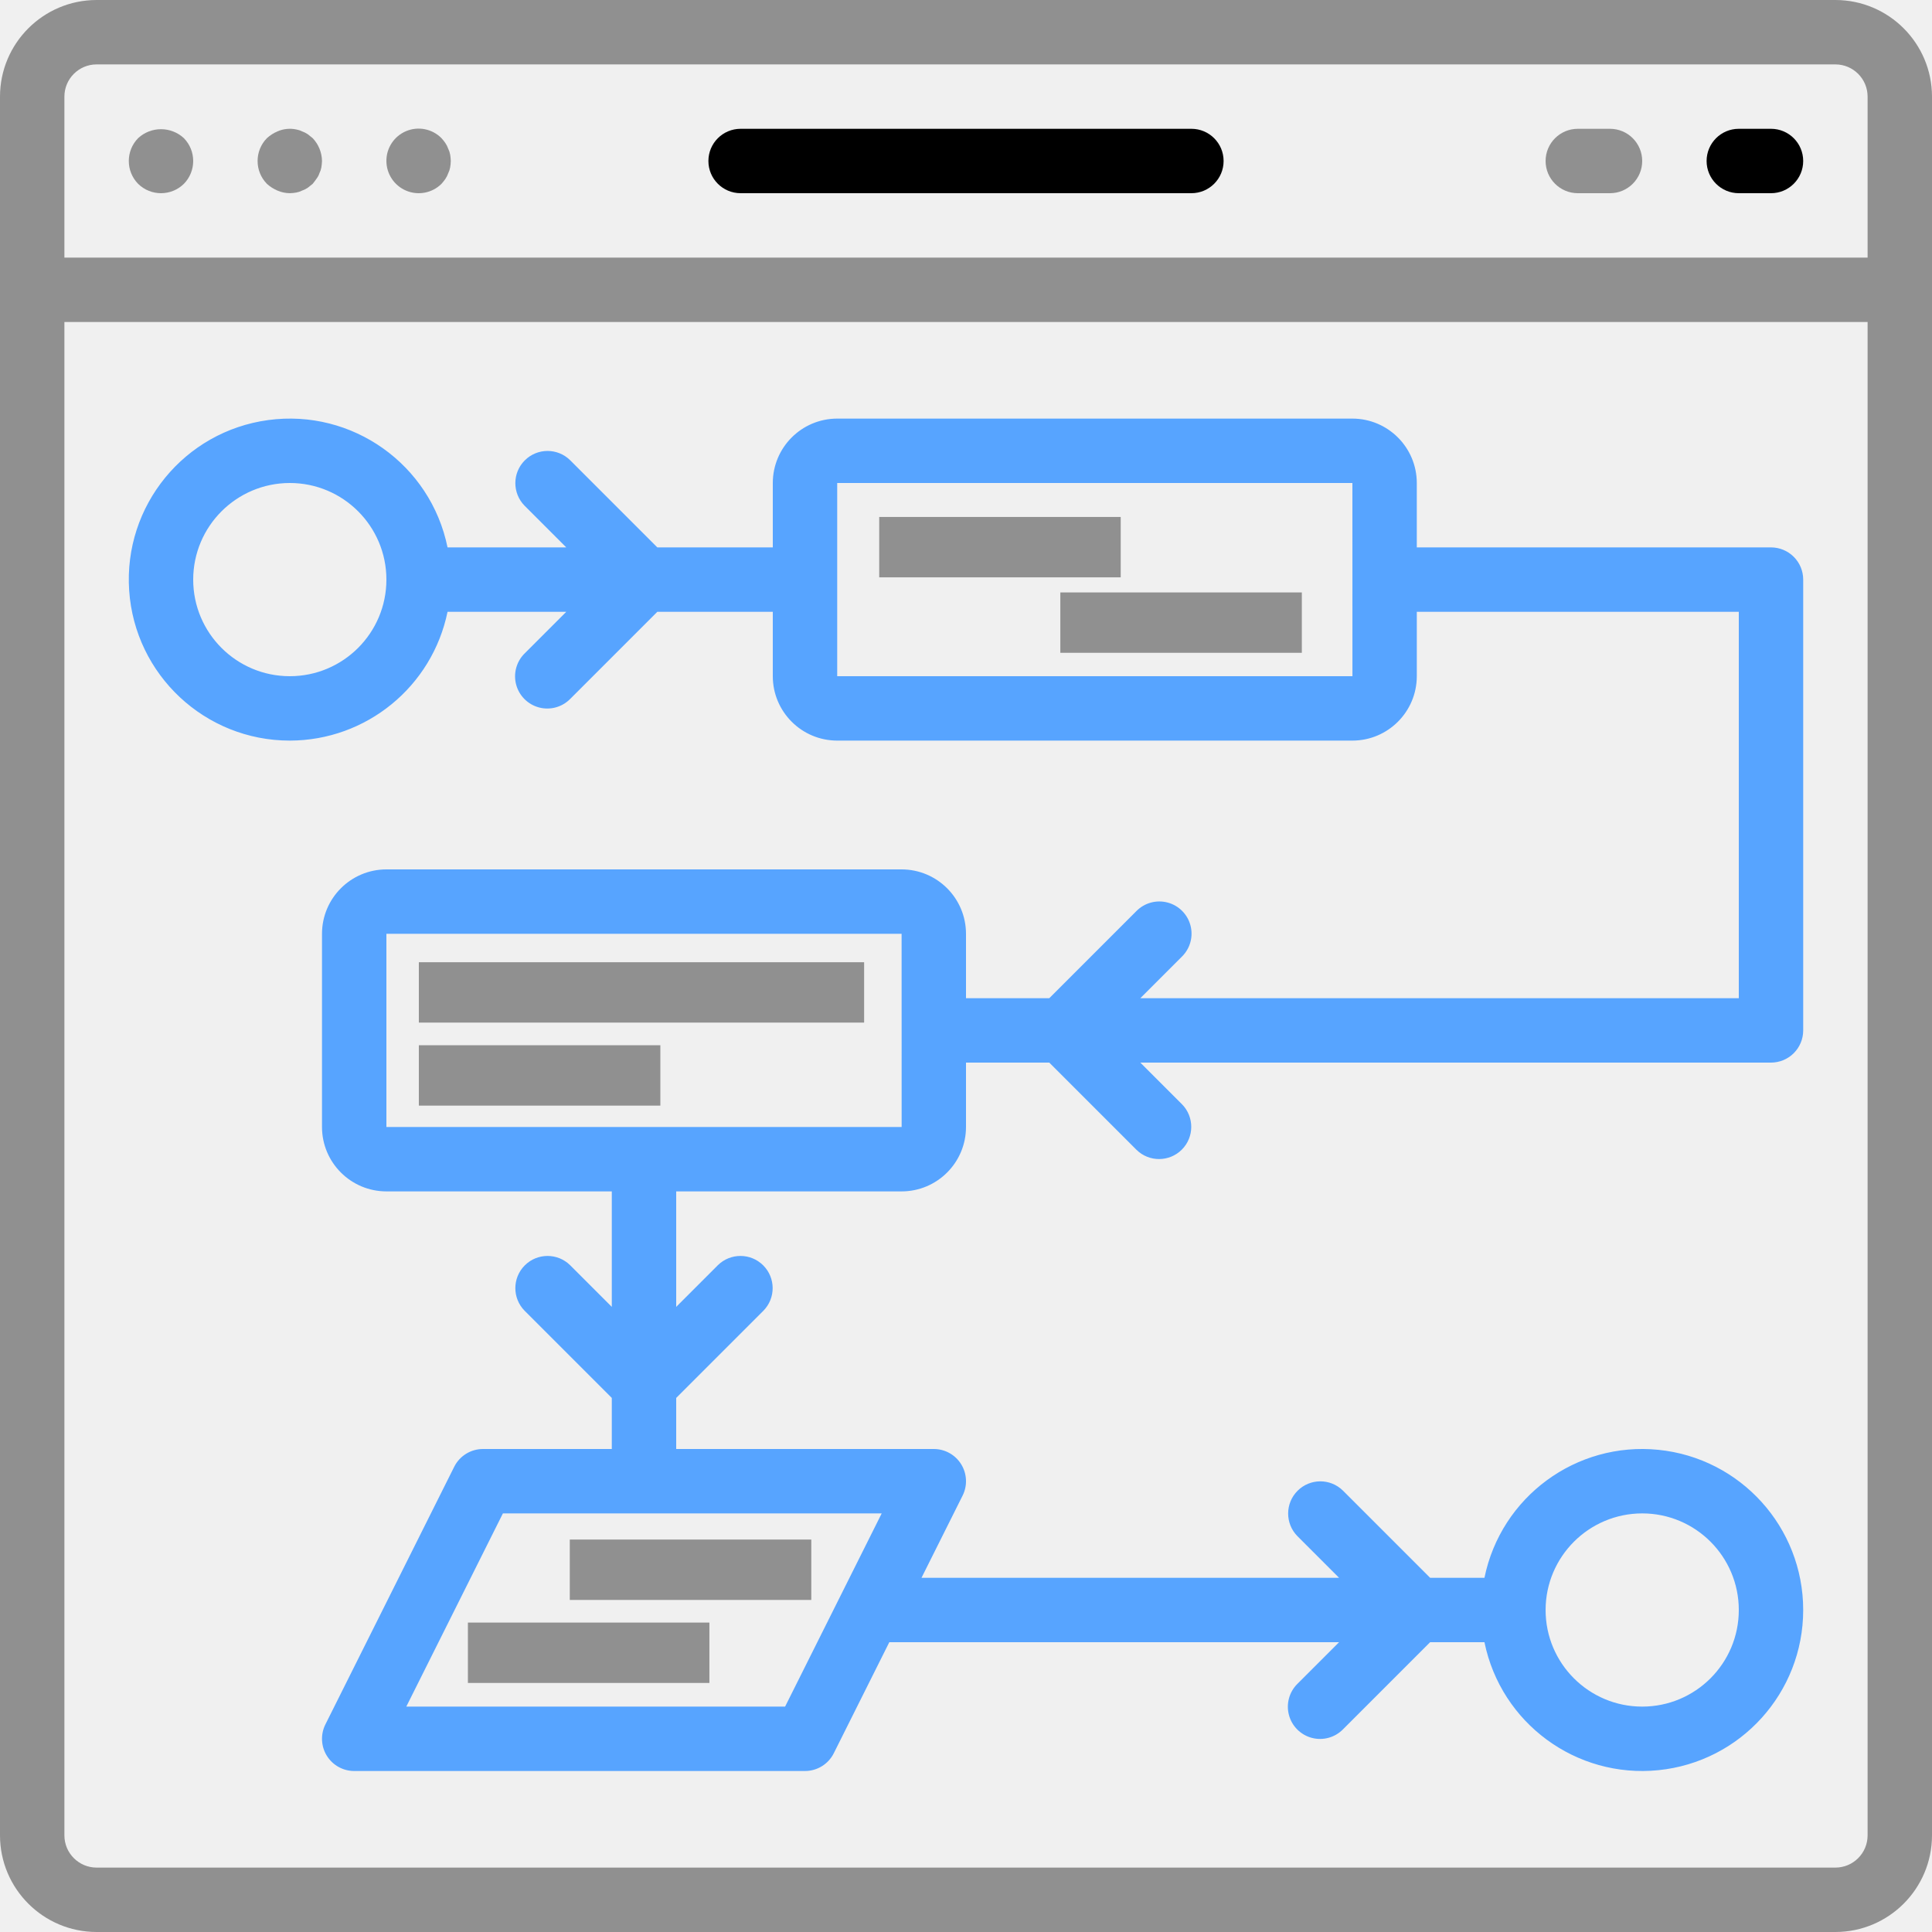
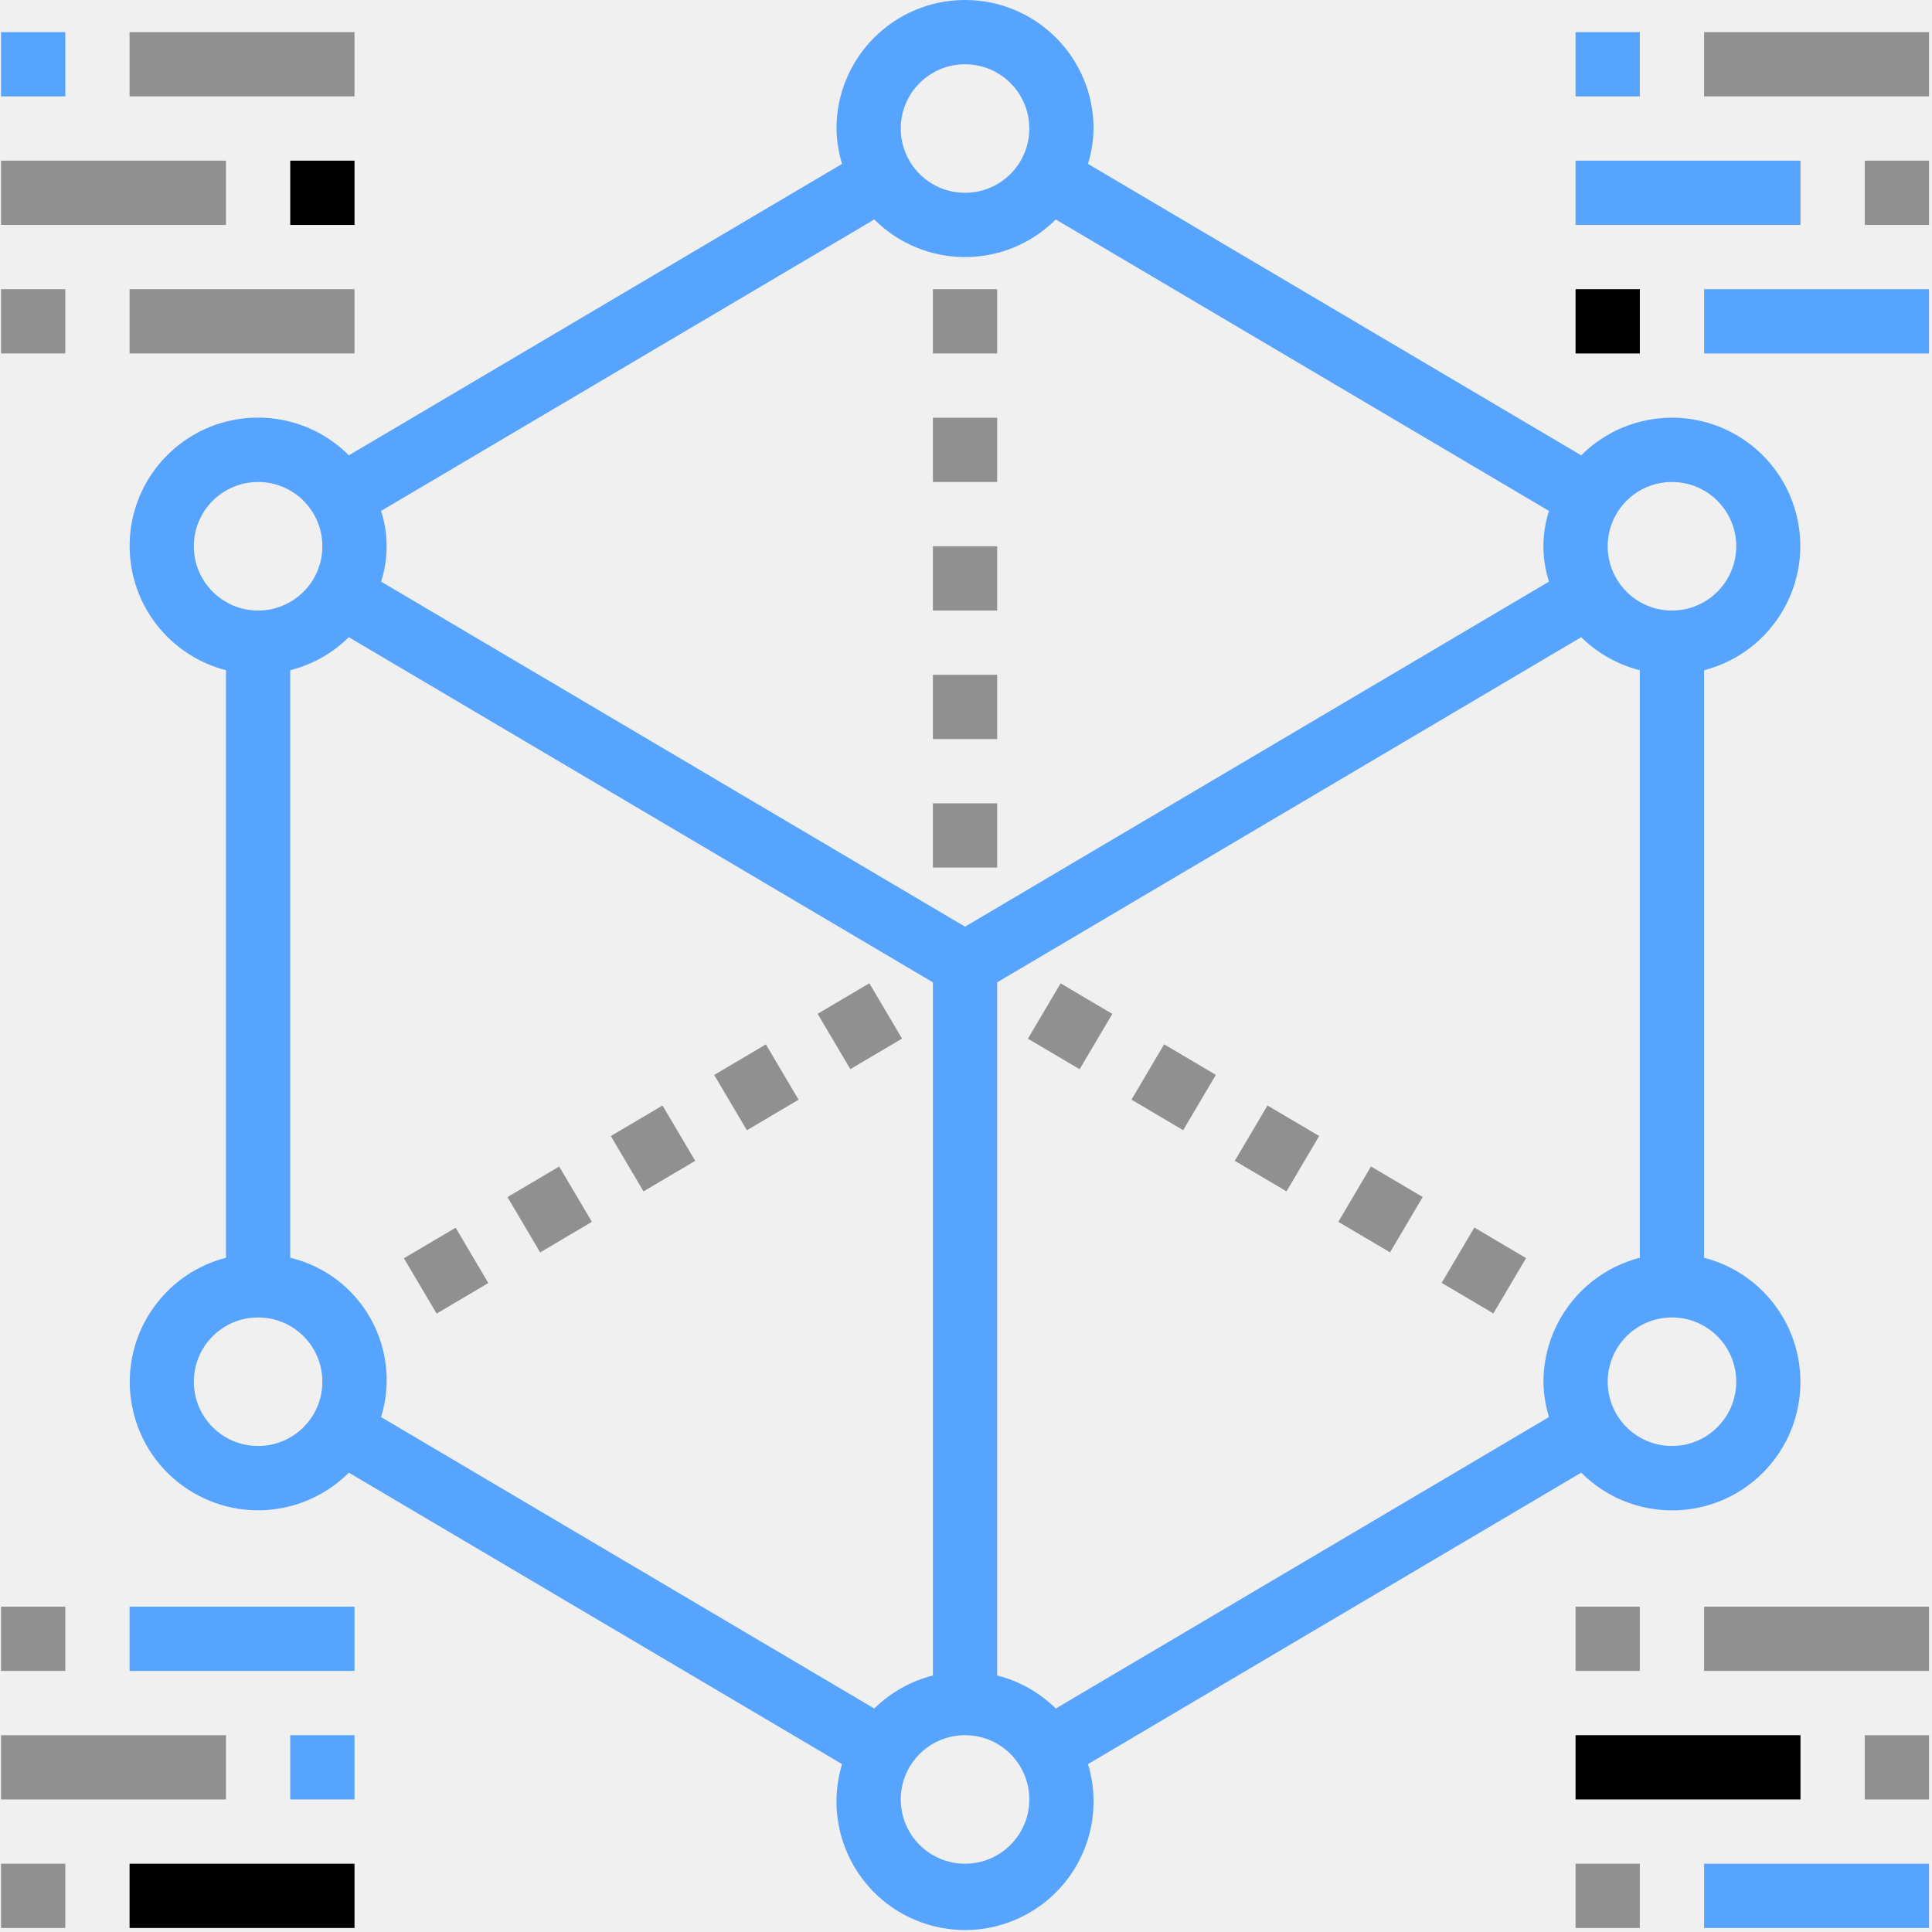
- <svg xmlns="http://www.w3.org/2000/svg" width="512" height="512" viewBox="0 0 512 512" fill="none">
-   <path d="M486.4 0H25.6C11.468 0.015 0.015 11.468 0 25.6V486.4C0.015 500.532 11.468 511.985 25.6 512H486.4C500.532 511.985 511.985 500.532 512 486.4V25.6C511.985 11.468 500.532 0.015 486.4 0ZM494.933 486.4C494.928 491.111 491.111 494.929 486.4 494.933H25.6C20.89 494.927 17.073 491.11 17.067 486.4V85.333H494.934V486.4H494.933ZM494.933 68.267H17.067V25.6C17.073 20.89 20.89 17.073 25.6 17.067H486.4C491.111 17.072 494.929 20.889 494.933 25.6V68.267V68.267Z" fill="#909090" />
-   <path d="M36.608 36.608C33.308 39.973 33.308 45.361 36.608 48.725C39.973 52.025 45.361 52.025 48.725 48.725C52.025 45.36 52.025 39.973 48.725 36.608C45.304 33.449 40.029 33.449 36.608 36.608Z" fill="#909090" />
-   <path d="M81.579 35.583C81.103 35.259 80.586 35 80.041 34.812C79.557 34.566 79.039 34.395 78.504 34.304C76.841 33.956 75.111 34.133 73.554 34.812C72.521 35.246 71.57 35.853 70.741 36.608C67.441 39.973 67.441 45.361 70.741 48.725C71.571 49.477 72.522 50.083 73.554 50.517C74.581 50.955 75.684 51.187 76.8 51.2C77.371 51.184 77.941 51.127 78.504 51.029C79.039 50.934 79.557 50.761 80.041 50.516C80.585 50.328 81.103 50.069 81.579 49.745C82.004 49.407 82.429 49.066 82.858 48.724C83.199 48.295 83.541 47.87 83.879 47.357C84.219 46.922 84.48 46.432 84.65 45.907C84.895 45.422 85.068 44.904 85.162 44.369C85.26 43.806 85.317 43.236 85.333 42.665C85.3 40.406 84.416 38.243 82.858 36.606C82.429 36.267 82.004 35.925 81.579 35.583Z" fill="#909090" />
-   <path d="M118.783 39.421C118.595 38.878 118.335 38.363 118.012 37.888C117.7 37.44 117.359 37.012 116.991 36.608C114.55 34.147 110.862 33.407 107.66 34.736C104.458 36.065 102.379 39.2 102.399 42.667C102.413 46.117 104.495 49.223 107.681 50.546C110.868 51.869 114.537 51.152 116.991 48.726C117.357 48.321 117.698 47.893 118.012 47.447C118.336 46.971 118.595 46.454 118.783 45.909C119.028 45.424 119.201 44.906 119.295 44.371C119.393 43.808 119.45 43.238 119.466 42.667C119.446 42.094 119.389 41.524 119.295 40.959C119.201 40.424 119.028 39.906 118.783 39.421Z" fill="#909090" />
-   <path d="M315.733 34.133H196.267C191.554 34.133 187.734 37.953 187.734 42.666C187.734 47.379 191.554 51.199 196.267 51.199H315.734C320.447 51.199 324.267 47.379 324.267 42.666C324.267 37.953 320.446 34.133 315.733 34.133Z" fill="black" />
-   <path d="M469.333 34.133H460.8C456.087 34.133 452.267 37.953 452.267 42.666C452.267 47.379 456.088 51.199 460.8 51.199H469.333C474.046 51.199 477.866 47.379 477.866 42.666C477.866 37.953 474.046 34.133 469.333 34.133Z" fill="black" />
-   <path d="M426.667 34.133H418.134C413.421 34.133 409.601 37.953 409.601 42.666C409.601 47.379 413.421 51.199 418.134 51.199H426.667C431.38 51.199 435.2 47.379 435.2 42.666C435.2 37.953 431.38 34.133 426.667 34.133Z" fill="#909090" />
-   <path d="M76.8 196.267C97.065 196.239 114.524 181.984 118.604 162.134H150.066L139.032 173.168C136.856 175.319 135.999 178.471 136.785 181.428C137.571 184.385 139.881 186.695 142.838 187.481C145.795 188.267 148.947 187.41 151.098 185.234L174.198 162.134H204.798V179.2C204.807 188.622 212.443 196.257 221.865 196.267H358.4C367.822 196.258 375.457 188.622 375.467 179.2V162.133H460.8V264.533H302.2L313.234 253.499C315.412 251.348 316.271 248.195 315.485 245.237C314.699 242.279 312.388 239.968 309.43 239.182C306.472 238.396 303.319 239.255 301.168 241.433L278.068 264.533H256V247.466C255.991 238.044 248.355 230.409 238.933 230.399H102.4C92.978 230.408 85.343 238.044 85.333 247.466V298.666C85.342 308.088 92.978 315.723 102.4 315.733H162.133V346.333L151.1 335.3C147.762 332.004 142.389 332.021 139.071 335.338C135.754 338.655 135.737 344.028 139.033 347.367L162.133 370.467V384H128C124.768 383.999 121.812 385.825 120.367 388.717L86.234 456.984C84.912 459.629 85.053 462.771 86.608 465.287C88.163 467.803 90.91 469.334 93.867 469.334H213.334C216.566 469.335 219.522 467.509 220.967 464.617L235.675 435.2H354.867L343.833 446.234C341.655 448.385 340.796 451.538 341.582 454.496C342.368 457.454 344.679 459.765 347.637 460.551C350.595 461.337 353.748 460.478 355.899 458.3L378.999 435.2H393.395C397.776 456.661 417.695 471.319 439.488 469.117C461.281 466.916 477.866 448.57 477.866 426.666C477.866 404.762 461.28 386.417 439.488 384.215C417.695 382.014 397.776 396.671 393.395 418.132H379L355.9 395.032C352.562 391.736 347.189 391.752 343.871 395.07C340.554 398.387 340.537 403.76 343.833 407.099L354.866 418.133H244.208L255.1 396.35C256.423 393.705 256.281 390.563 254.726 388.047C253.171 385.531 250.424 384 247.467 384H179.2V370.467L202.3 347.367C205.596 344.029 205.58 338.656 202.262 335.338C198.944 332.02 193.572 332.004 190.233 335.3L179.2 346.333V315.733H238.933C248.355 315.724 255.99 308.088 256 298.666V281.6H278.067L301.167 304.7C304.505 307.996 309.878 307.98 313.196 304.662C316.513 301.345 316.53 295.972 313.234 292.633L302.2 281.6H469.333C471.596 281.601 473.767 280.702 475.368 279.101C476.968 277.501 477.867 275.33 477.867 273.066V153.6C477.868 151.337 476.969 149.166 475.368 147.565C473.768 145.965 471.597 145.066 469.333 145.066H375.466V128C375.457 118.578 367.821 110.943 358.399 110.933H221.867C212.445 110.942 204.81 118.578 204.8 128V145.067H174.2L151.1 121.967C147.762 118.671 142.389 118.687 139.071 122.005C135.754 125.322 135.737 130.695 139.033 134.034L150.066 145.068H118.604C114.113 123.068 93.34 108.313 71.089 111.319C48.838 114.324 32.723 134.061 34.229 156.464C35.735 178.867 54.347 196.267 76.8 196.267ZM435.2 401.067C449.338 401.067 460.8 412.528 460.8 426.667C460.8 440.806 449.338 452.267 435.2 452.267C421.062 452.267 409.6 440.806 409.6 426.667C409.615 412.535 421.068 401.082 435.2 401.067ZM233.658 401.067L208.058 452.267H107.675L133.275 401.067H233.658ZM102.4 298.667V247.467H238.933L238.939 273.036L238.933 273.067L238.939 273.098L238.945 298.667H102.4V298.667ZM221.867 128H358.4L358.406 153.569L358.4 153.6L358.406 153.631L358.412 179.2H221.867V128ZM76.8 128C90.938 128 102.4 139.461 102.4 153.6C102.4 167.738 90.938 179.2 76.8 179.2C62.662 179.2 51.2 167.739 51.2 153.6C51.215 139.468 62.668 128.015 76.8 128Z" fill="#57A4FF" />
-   <path d="M233 137H297V153H233V137Z" fill="#909090" />
-   <path d="M281 157H345V173H281V157Z" fill="#909090" />
-   <path d="M111 255H229V271H111V255Z" fill="#909090" />
-   <path d="M151 408H215V424H151V408Z" fill="#909090" />
-   <path d="M124 430H188V446H124V430Z" fill="#909090" />
-   <path d="M111 277H175V293H111V277Z" fill="#909090" />
+ <svg xmlns="http://www.w3.org/2000/svg" width="481" height="481" viewBox="0 0 481 481" fill="none">
+   <g clip-path="url(#clip0)">
+     <path d="M56.259 432H0.259V448H56.259V432Z" fill="#909090" />
+     <path d="M88.259 400H32.259V416H88.259V400Z" fill="#57A4FF" />
+     <path d="M16.259 400H0.259V416H16.259V400Z" fill="#909090" />
+     <path d="M88.259 464H32.259V480H88.259V464Z" fill="black" />
+     <path d="M16.259 464H0.259V480H16.259V464Z" fill="#909090" />
+     <path d="M88.259 432H72.259V448H88.259V432Z" fill="#57A4FF" />
+     <path d="M448.259 432H392.259V448H448.259V432Z" fill="black" />
+     <path d="M480.259 400H424.259V416H480.259V400Z" fill="#909090" />
+     <path d="M408.259 400H392.259V416H408.259V400Z" fill="#909090" />
+     <path d="M480.259 464H424.259V480H480.259V464Z" fill="#57A4FF" />
+     <path d="M408.259 464H392.259V480H408.259V464Z" fill="#909090" />
+     <path d="M480.259 432H464.259V448H480.259V432Z" fill="#909090" />
+     <path d="M56.259 40H0.259V56H56.259V40Z" fill="#909090" />
+     <path d="M88.259 8H32.259V24H88.259V8Z" fill="#909090" />
+     <path d="M16.259 8H0.259V24H16.259V8Z" fill="#57A4FF" />
+     <path d="M88.259 72H32.259V88H88.259V72Z" fill="#909090" />
+     <path d="M16.259 72H0.259V88H16.259V72Z" fill="#909090" />
+     <path d="M88.259 40H72.259V56H88.259V40Z" fill="black" />
+     <path d="M448.259 40H392.259V56H448.259V40Z" fill="#57A4FF" />
+     <path d="M480.259 8H424.259V24H480.259V8Z" fill="#909090" />
+     <path d="M408.259 8H392.259V24H408.259V8Z" fill="#57A4FF" />
+     <path d="M480.259 72H424.259V88H480.259V72Z" fill="#57A4FF" />
+     <path d="M408.259 72H392.259V88H408.259V72Z" fill="black" />
+     <path d="M480.259 40H464.259V56H480.259V40Z" fill="#909090" />
+     <path d="M438.919 321.518C434.872 317.46 429.809 314.565 424.259 313.136V166.864C441.34 162.45 451.609 145.025 447.195 127.944C442.781 110.863 425.356 100.594 408.275 105.008C402.747 106.437 397.703 109.321 393.668 113.36L270.875 40.8C271.748 37.946 272.214 34.984 272.259 32C272.259 14.327 257.932 0 240.259 0C222.586 0 208.259 14.327 208.259 32C208.304 34.984 208.77 37.946 209.643 40.8L86.851 113.36C74.391 100.864 54.16 100.835 41.664 113.295C29.168 125.755 29.139 145.986 41.599 158.482C45.646 162.54 50.709 165.435 56.259 166.864V313.136C39.178 317.55 28.909 334.975 33.323 352.056C37.737 369.137 55.162 379.406 72.243 374.992C77.771 373.563 82.815 370.679 86.85 366.64L209.642 439.2C204.501 456.109 214.04 473.984 230.949 479.125C247.858 484.266 265.733 474.727 270.874 457.818C272.719 451.749 272.719 445.269 270.874 439.2L393.666 366.64C406.126 379.136 426.357 379.165 438.853 366.705C451.35 354.245 451.379 334.014 438.919 321.518ZM416.259 120C425.096 120 432.259 127.163 432.259 136C432.259 144.837 425.096 152 416.259 152C407.422 152 400.259 144.837 400.259 136C400.259 127.163 407.422 120 416.259 120ZM240.259 16C249.096 16 256.259 23.163 256.259 32C256.259 40.837 249.096 48 240.259 48C231.422 48 224.259 40.837 224.259 32C224.259 23.163 231.422 16 240.259 16ZM94.875 127.2L217.667 54.64C230.14 67.117 250.365 67.121 262.843 54.648C262.846 54.645 262.849 54.642 262.851 54.64L385.643 127.2C383.798 132.922 383.798 139.078 385.643 144.8L240.259 230.704L94.875 144.8C96.72 139.078 96.72 132.922 94.875 127.2ZM48.259 136C48.259 127.163 55.422 120 64.259 120C73.096 120 80.259 127.163 80.259 136C80.259 144.837 73.096 152 64.259 152C55.422 152 48.259 144.837 48.259 136ZM64.259 360C55.422 360 48.259 352.837 48.259 344C48.259 335.163 55.422 328 64.259 328C73.096 328 80.259 335.163 80.259 344C80.259 352.837 73.095 360 64.259 360ZM94.875 352.8C99.965 336.273 90.694 318.749 74.167 313.658C73.537 313.464 72.9 313.29 72.259 313.136V166.864C77.767 165.472 82.802 162.633 86.843 158.64L232.259 244.568V417.136C226.75 418.529 221.712 421.369 217.667 425.36L94.875 352.8ZM240.259 464C231.422 464 224.259 456.837 224.259 448C224.259 439.163 231.422 432 240.259 432C249.096 432 256.259 439.163 256.259 448C256.259 456.837 249.095 464 240.259 464ZM384.259 344C384.304 346.984 384.77 349.946 385.643 352.8L262.851 425.36C258.806 421.369 253.768 418.529 248.259 417.136V244.568L393.667 158.64C397.712 162.631 402.75 165.47 408.259 166.864V313.136C394.173 316.773 384.313 329.453 384.259 344ZM416.259 360C407.422 360 400.259 352.837 400.259 344C400.259 335.163 407.422 328 416.259 328C425.096 328 432.259 335.163 432.259 344C432.259 352.837 425.095 360 416.259 360Z" fill="#57A4FF" />
+     <path d="M190.678 260.015L177.806 267.623L185.947 281.397L198.819 273.79L190.678 260.015Z" fill="#909090" />
+     <path d="M164.944 275.23L152.072 282.837L160.213 296.612L173.085 289.004L164.944 275.23Z" fill="#909090" />
+     <path d="M216.434 244.799L203.562 252.406L211.702 266.181L224.574 258.573L216.434 244.799Z" fill="#909090" />
+     <path d="M139.218 290.422L126.346 298.03L134.487 311.804L147.359 304.196L139.218 290.422Z" fill="#909090" />
+     <path d="M113.435 305.656L100.563 313.264L108.704 327.038L121.576 319.431L113.435 305.656Z" fill="#909090" />
+     <path d="M367.063 305.615L358.924 319.389L371.796 326.995L379.935 313.221L367.063 305.615Z" fill="#909090" />
+     <path d="M341.331 290.411L333.194 304.187L346.068 311.791L354.205 298.015L341.331 290.411Z" fill="#909090" />
+     <path d="M315.558 275.225L307.419 289L320.291 296.606L328.431 282.831L315.558 275.225Z" fill="#909090" />
+     <path d="M264.055 244.819L255.916 258.593L268.788 266.199L276.927 252.425L264.055 244.819Z" fill="#909090" />
+     <path d="M289.83 259.996L281.693 273.772L294.567 281.377L302.704 267.601L289.83 259.996Z" fill="#909090" />
+     <path d="M248.259 200H232.259V216H248.259V200Z" fill="#909090" />
+     <path d="M248.259 168H232.259V184H248.259V168Z" fill="#909090" />
+     <path d="M248.259 136H232.259V152H248.259V136Z" fill="#909090" />
+     <path d="M248.259 104H232.259V120H248.259V104Z" fill="#909090" />
+     <path d="M248.259 72H232.259V88H248.259V72Z" fill="#909090" />
+   </g>
+   <defs>
+     <clipPath id="clip0">
+       <rect width="480.518" height="480.518" fill="white" />
+     </clipPath>
+   </defs>
</svg>
